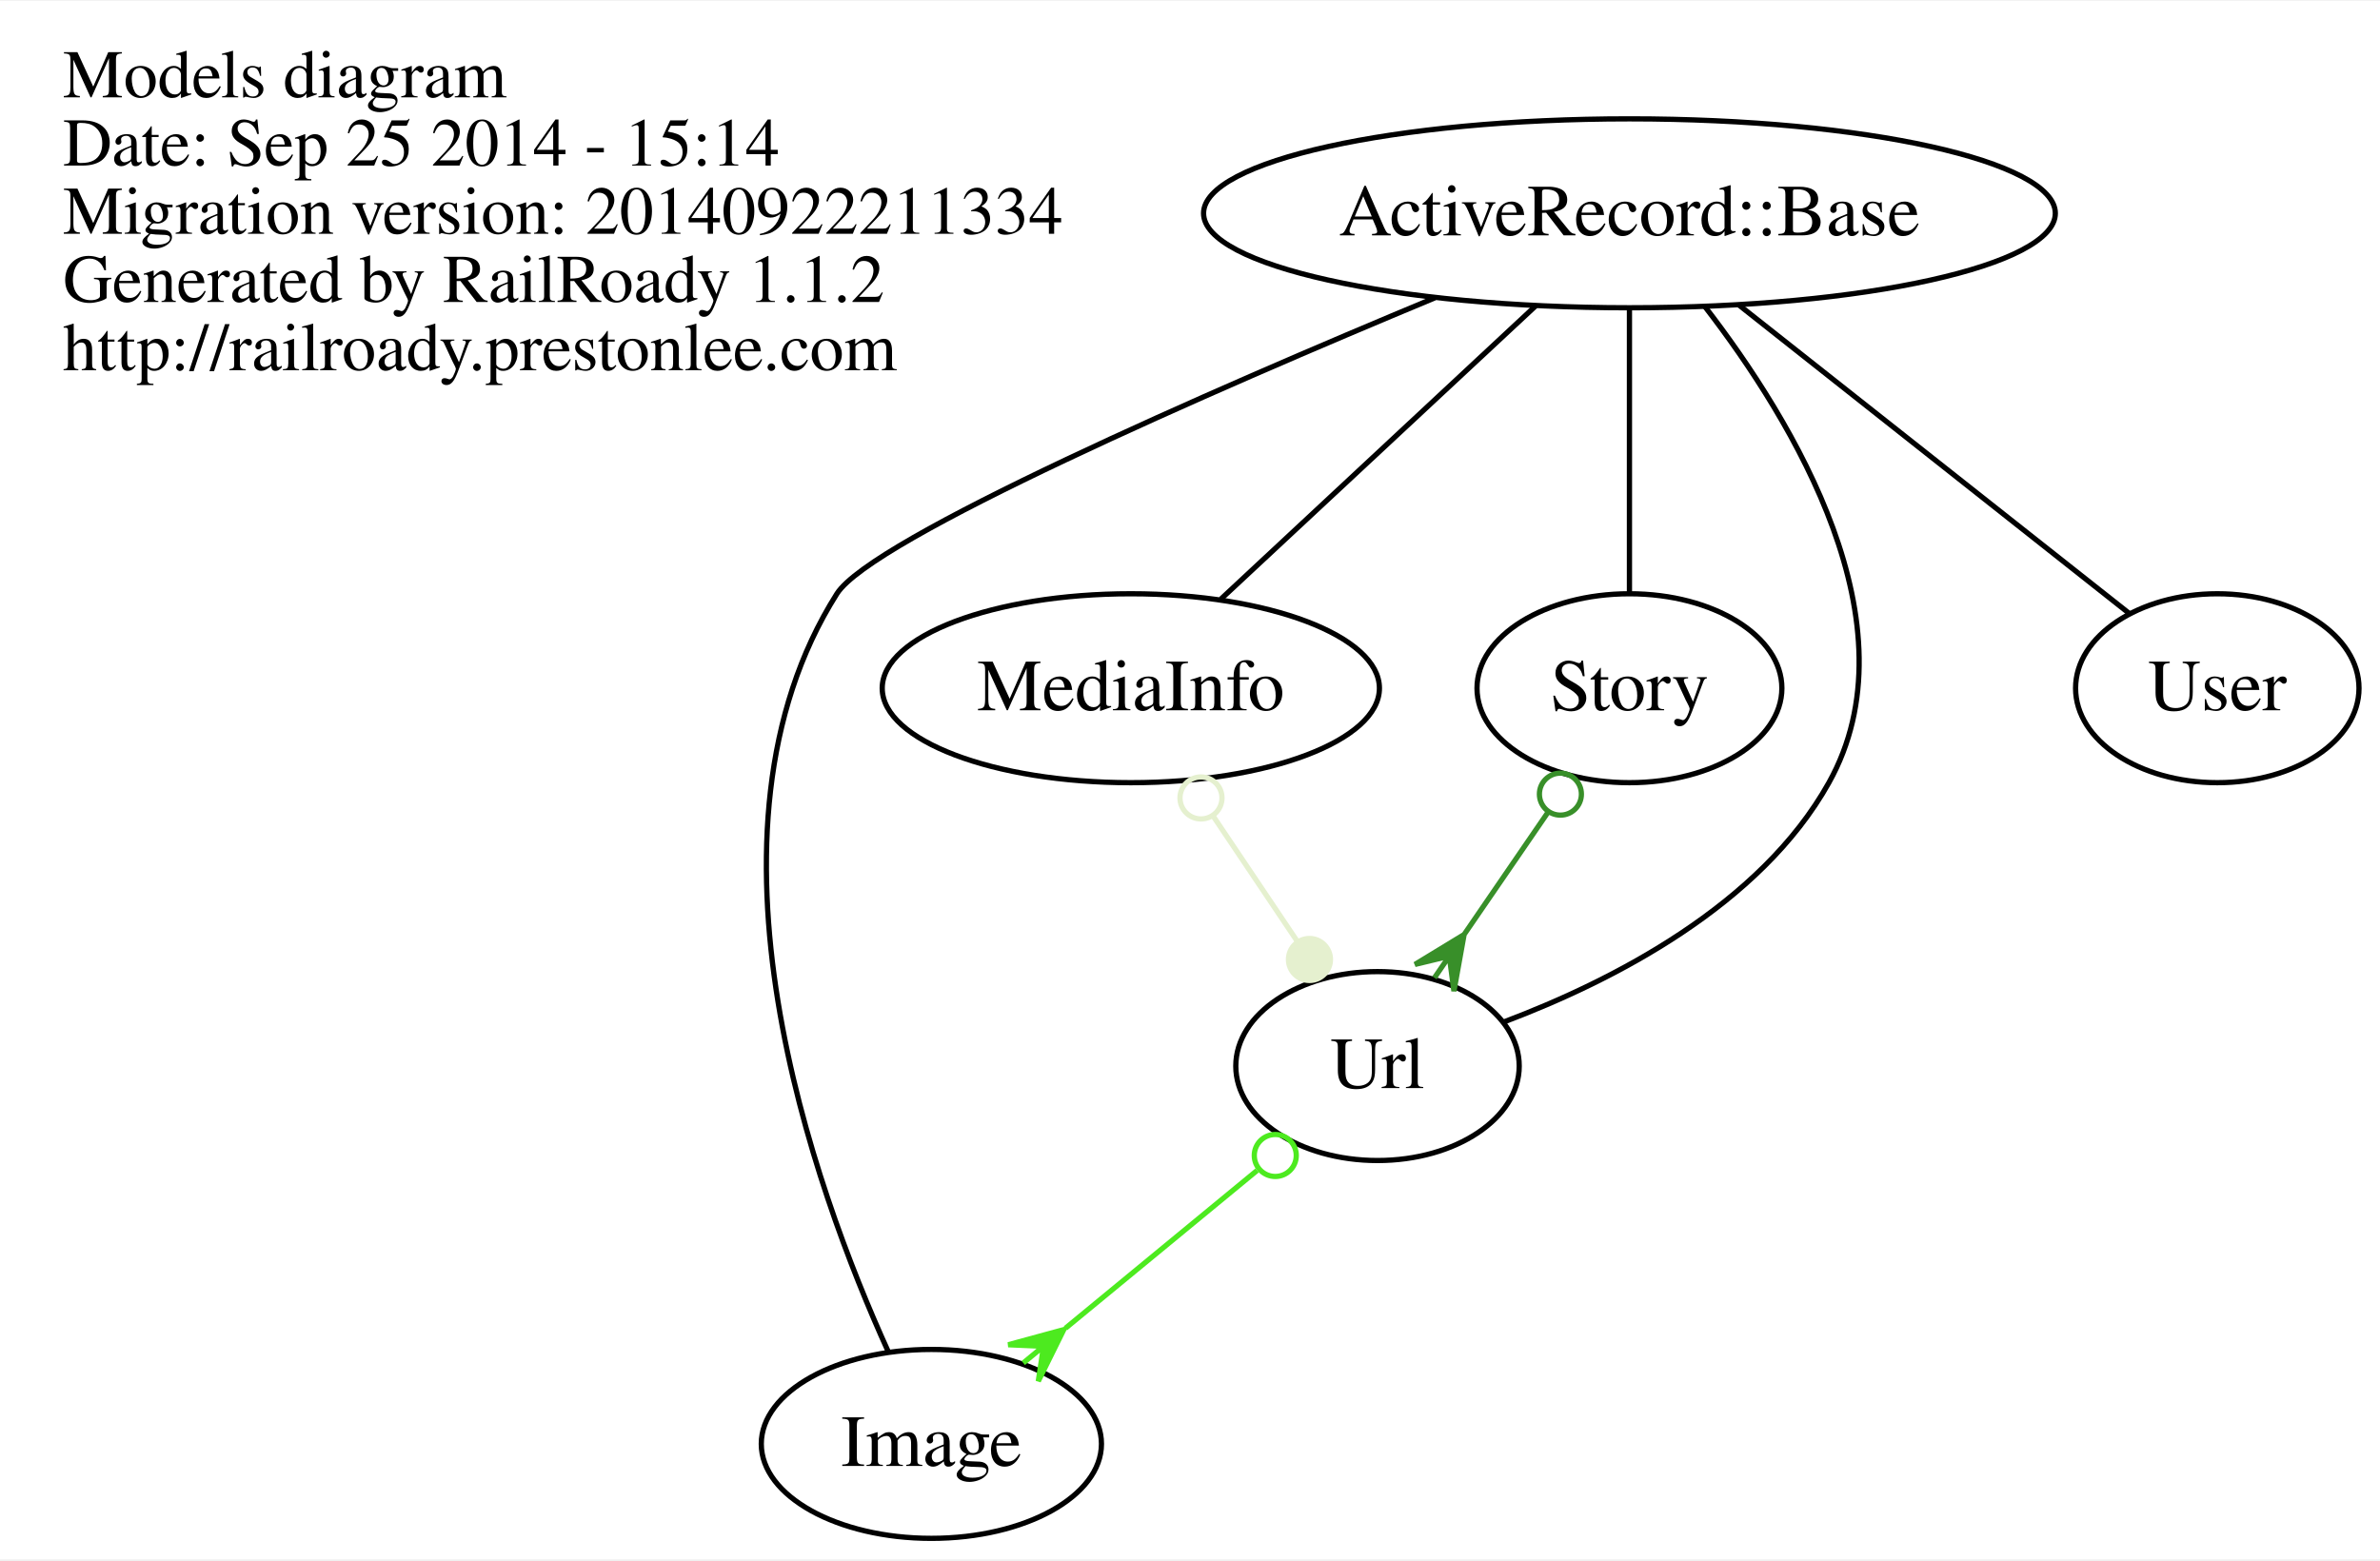
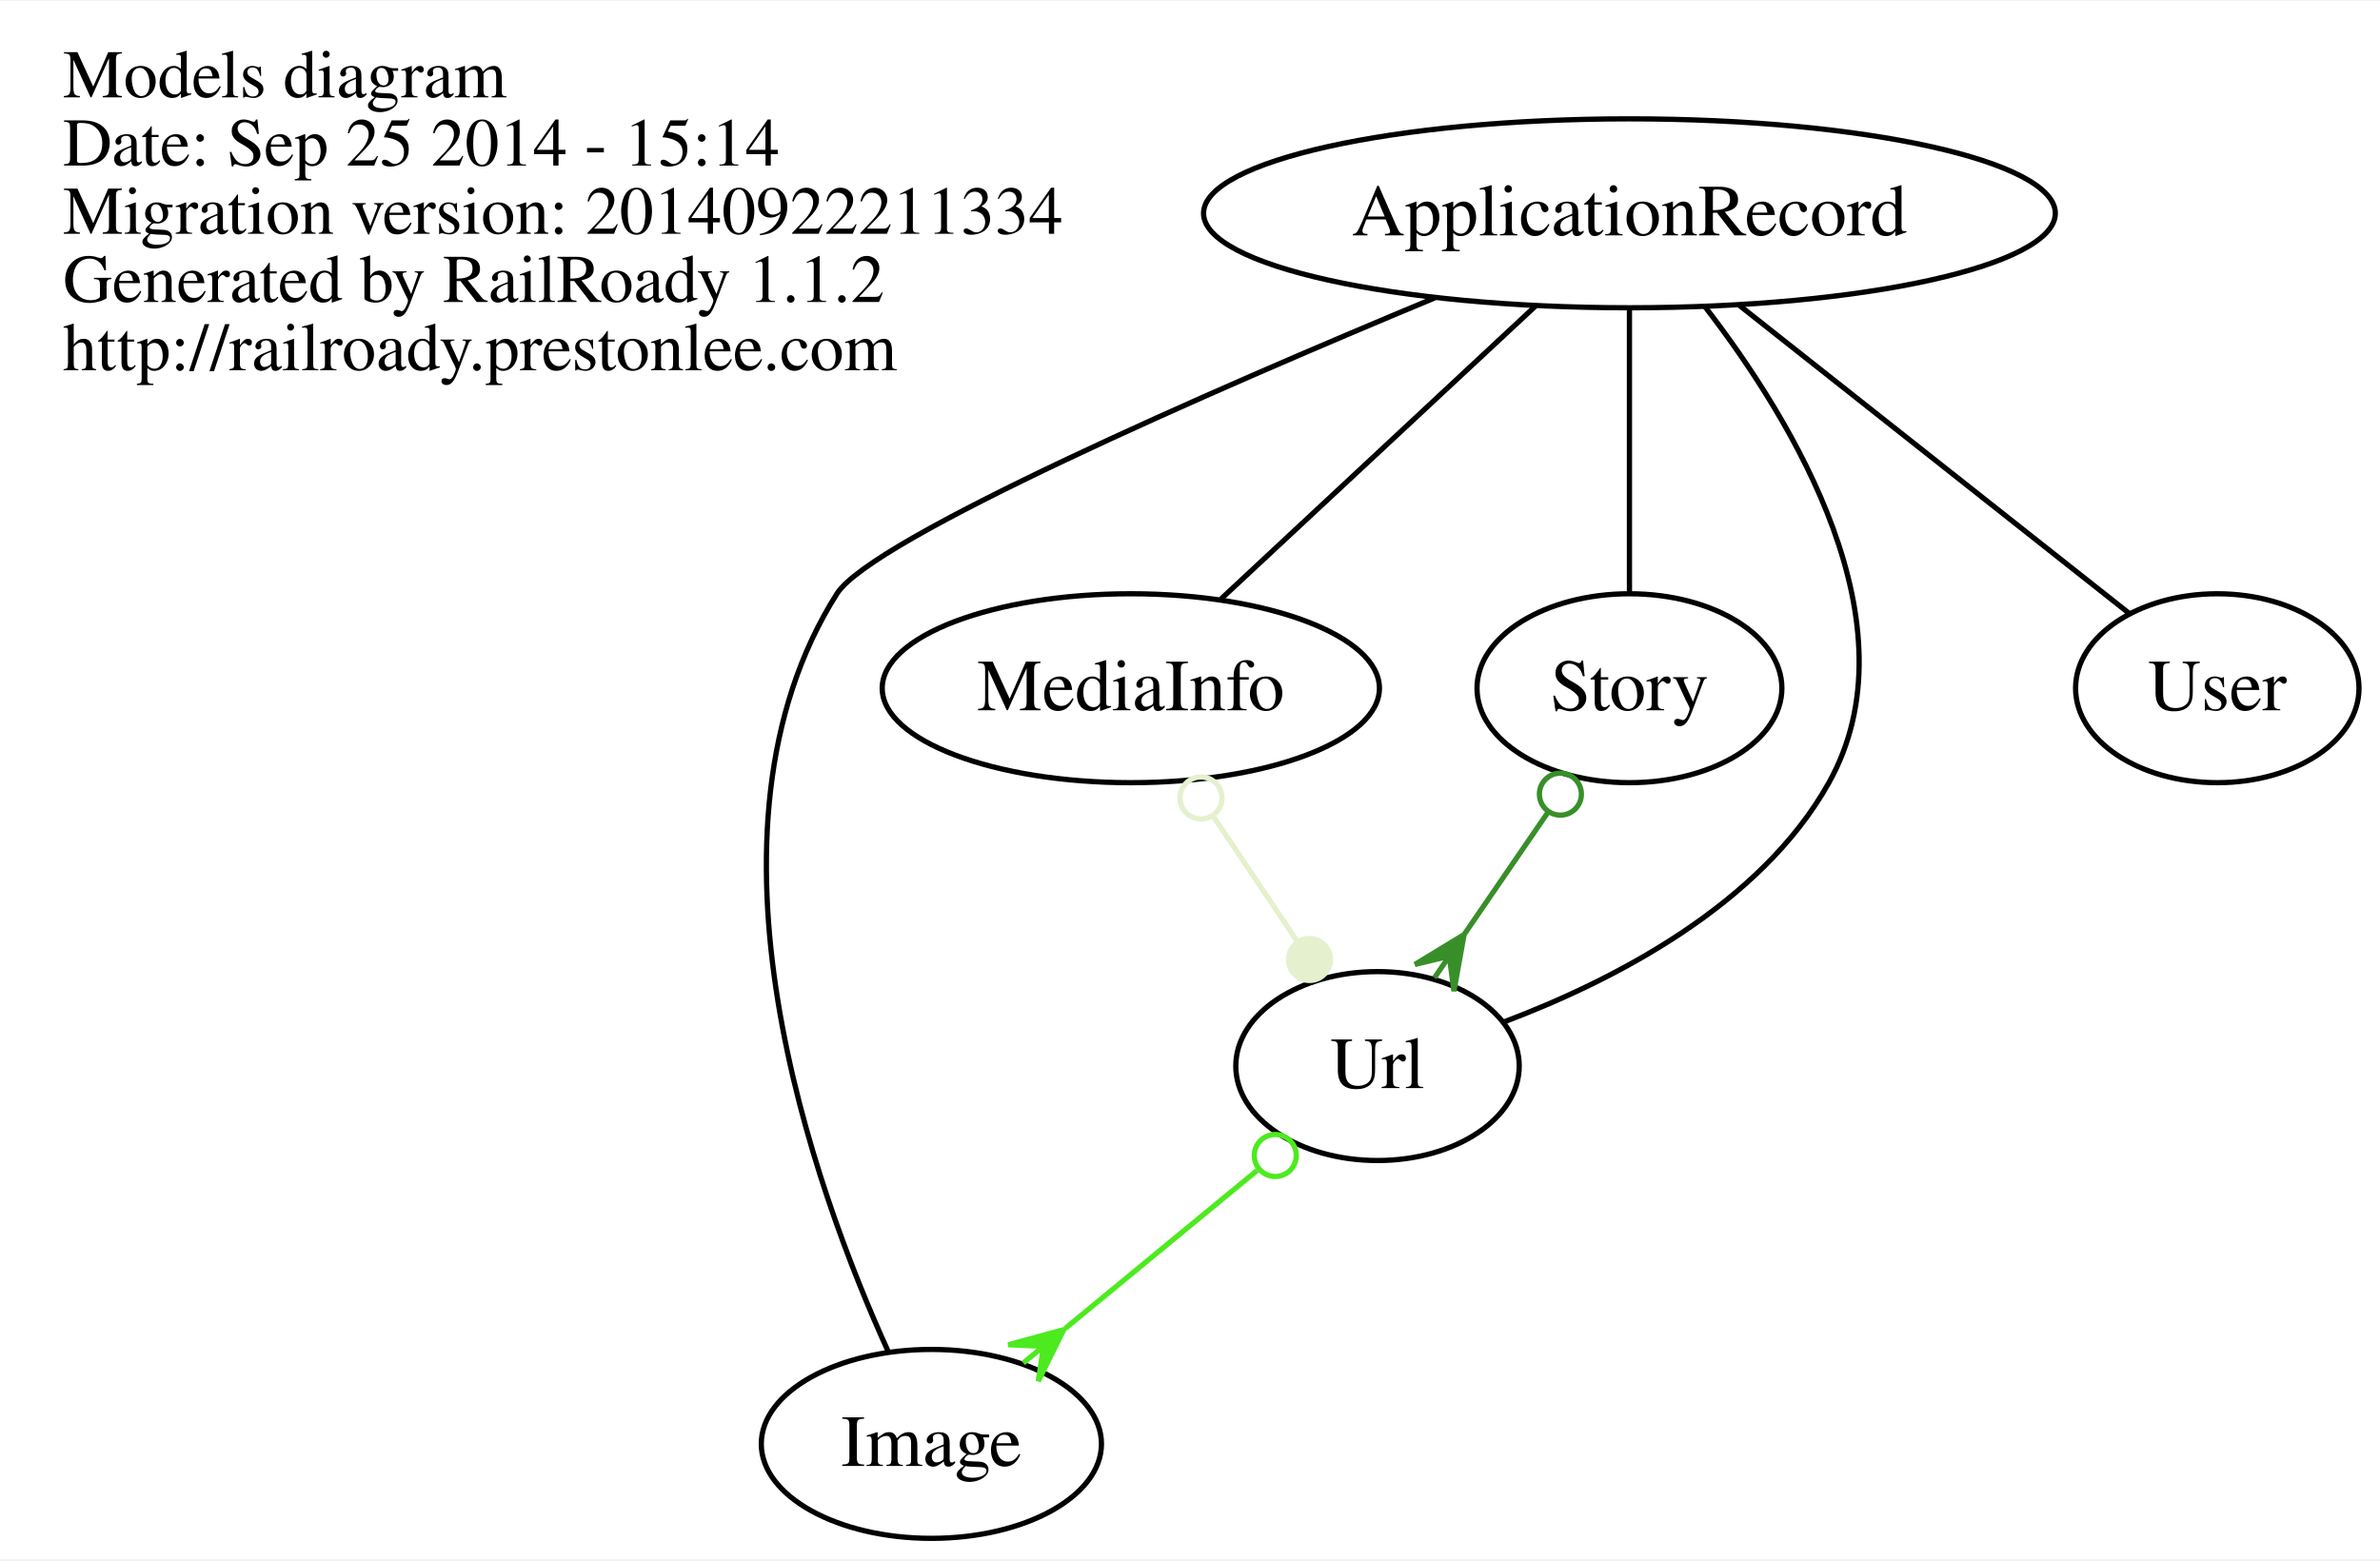
<svg xmlns="http://www.w3.org/2000/svg" width="453pt" height="297pt" viewBox="0.00 0.00 453.45 297.00">
  <g id="graph0" class="graph" transform="scale(1 1) rotate(0) translate(4 293)">
    <polygon fill="white" stroke="none" points="-4,4 -4,-293 449.45,-293 449.45,4 -4,4" />
    <g id="node1" class="node">
      <text text-anchor="start" x="8" y="-274.6" font-family="Times,serif" font-size="13.00">Models diagram</text>
      <text text-anchor="start" x="8" y="-261.6" font-family="Times,serif" font-size="13.00">Date: Sep 25 2014 - 15:14</text>
      <text text-anchor="start" x="8" y="-248.6" font-family="Times,serif" font-size="13.00">Migration version: 20140922211334</text>
      <text text-anchor="start" x="8" y="-235.6" font-family="Times,serif" font-size="13.00">Generated by RailRoady 1.1.2</text>
      <text text-anchor="start" x="8" y="-222.6" font-family="Times,serif" font-size="13.00">http://railroady.prestonlee.com</text>
    </g>
    <g id="node2" class="node">
      <ellipse fill="none" stroke="black" cx="173.45" cy="-18" rx="32.406" ry="18" />
      <text text-anchor="middle" x="173.45" y="-13.8" font-family="Times,serif" font-size="14.00">Image</text>
    </g>
    <g id="node3" class="node">
      <ellipse fill="none" stroke="black" cx="211.45" cy="-162" rx="47.365" ry="18" />
      <text text-anchor="middle" x="211.45" y="-157.8" font-family="Times,serif" font-size="14.00">MediaInfo</text>
    </g>
    <g id="node5" class="node">
      <ellipse fill="none" stroke="black" cx="258.45" cy="-90" rx="27" ry="18" />
      <text text-anchor="middle" x="258.45" y="-85.8" font-family="Times,serif" font-size="14.00">Url</text>
    </g>
    <g id="edge2" class="edge">
      <path fill="none" stroke="#e5f0cf" d="M227.085,-137.713C232.269,-129.993 238.029,-121.413 243.185,-113.735" />
      <ellipse fill="none" stroke="#e5f0cf" cx="224.818" cy="-141.09" rx="4" ry="4" />
      <ellipse fill="#e5f0cf" stroke="#e5f0cf" cx="245.485" cy="-110.309" rx="4" ry="4" />
    </g>
    <g id="node4" class="node">
      <ellipse fill="none" stroke="black" cx="306.45" cy="-162" rx="29.043" ry="18" />
      <text text-anchor="middle" x="306.45" y="-157.8" font-family="Times,serif" font-size="14.00">Story</text>
    </g>
    <g id="edge4" class="edge">
      <path fill="none" stroke="#388f29" d="M290.89,-138.308C285.822,-130.917 280.178,-122.687 275.037,-115.19" />
      <ellipse fill="none" stroke="#388f29" cx="293.296" cy="-141.817" rx="4" ry="4" />
      <polygon fill="#388f29" stroke="#388f29" points="274.954,-115.069 273.01,-104.276 272.126,-110.945 269.299,-106.821 269.299,-106.821 269.299,-106.821 272.126,-110.945 265.587,-109.366 274.954,-115.069 274.954,-115.069" />
    </g>
    <g id="edge6" class="edge">
      <path fill="none" stroke="#4dea1f" d="M235.509,-70.107C224.23,-60.819 210.602,-49.596 198.993,-40.035" />
      <ellipse fill="none" stroke="#4dea1f" cx="238.973" cy="-72.96" rx="4" ry="4" />
      <polygon fill="#4dea1f" stroke="#4dea1f" points="198.678,-39.776 193.819,-29.945 194.818,-36.598 190.959,-33.419 190.959,-33.419 190.959,-33.419 194.818,-36.598 188.098,-36.893 198.678,-39.776 198.678,-39.776" />
    </g>
    <g id="node6" class="node">
      <ellipse fill="none" stroke="black" cx="418.45" cy="-162" rx="27" ry="18" />
      <text text-anchor="middle" x="418.45" y="-157.8" font-family="Times,serif" font-size="14.00">User</text>
    </g>
    <g id="node7" class="node">
      <ellipse fill="none" stroke="black" cx="306.45" cy="-252.5" rx="81.142" ry="18" />
-       <text text-anchor="middle" x="306.45" y="-248.3" font-family="Times,serif" font-size="14.00">ActiveRecord::Base</text>
+       <text text-anchor="middle" x="306.45" y="-248.3" font-family="Times,serif" font-size="14.00">ApplicationRecord</text>
    </g>
    <g id="edge1" class="edge">
      <path fill="none" stroke="black" d="M269.383,-236.397C226.847,-218.694 162.062,-190.447 155.45,-180 126.569,-134.371 151.135,-66.623 165.222,-35.601" />
    </g>
    <g id="edge3" class="edge">
      <path fill="none" stroke="black" d="M288.581,-234.854C271.381,-218.831 245.552,-194.769 228.598,-178.975" />
    </g>
    <g id="edge5" class="edge">
      <path fill="none" stroke="black" d="M306.45,-234.436C306.45,-218.765 306.45,-195.666 306.45,-180.011" />
    </g>
    <g id="edge7" class="edge">
      <path fill="none" stroke="black" d="M320.817,-234.734C337.652,-212.928 361.241,-174.073 344.45,-144 331.368,-120.571 303.204,-106.216 282.659,-98.457" />
    </g>
    <g id="edge8" class="edge">
      <path fill="none" stroke="black" d="M327.254,-235.061C348.762,-218.066 381.92,-191.865 401.771,-176.179" />
    </g>
  </g>
</svg>
